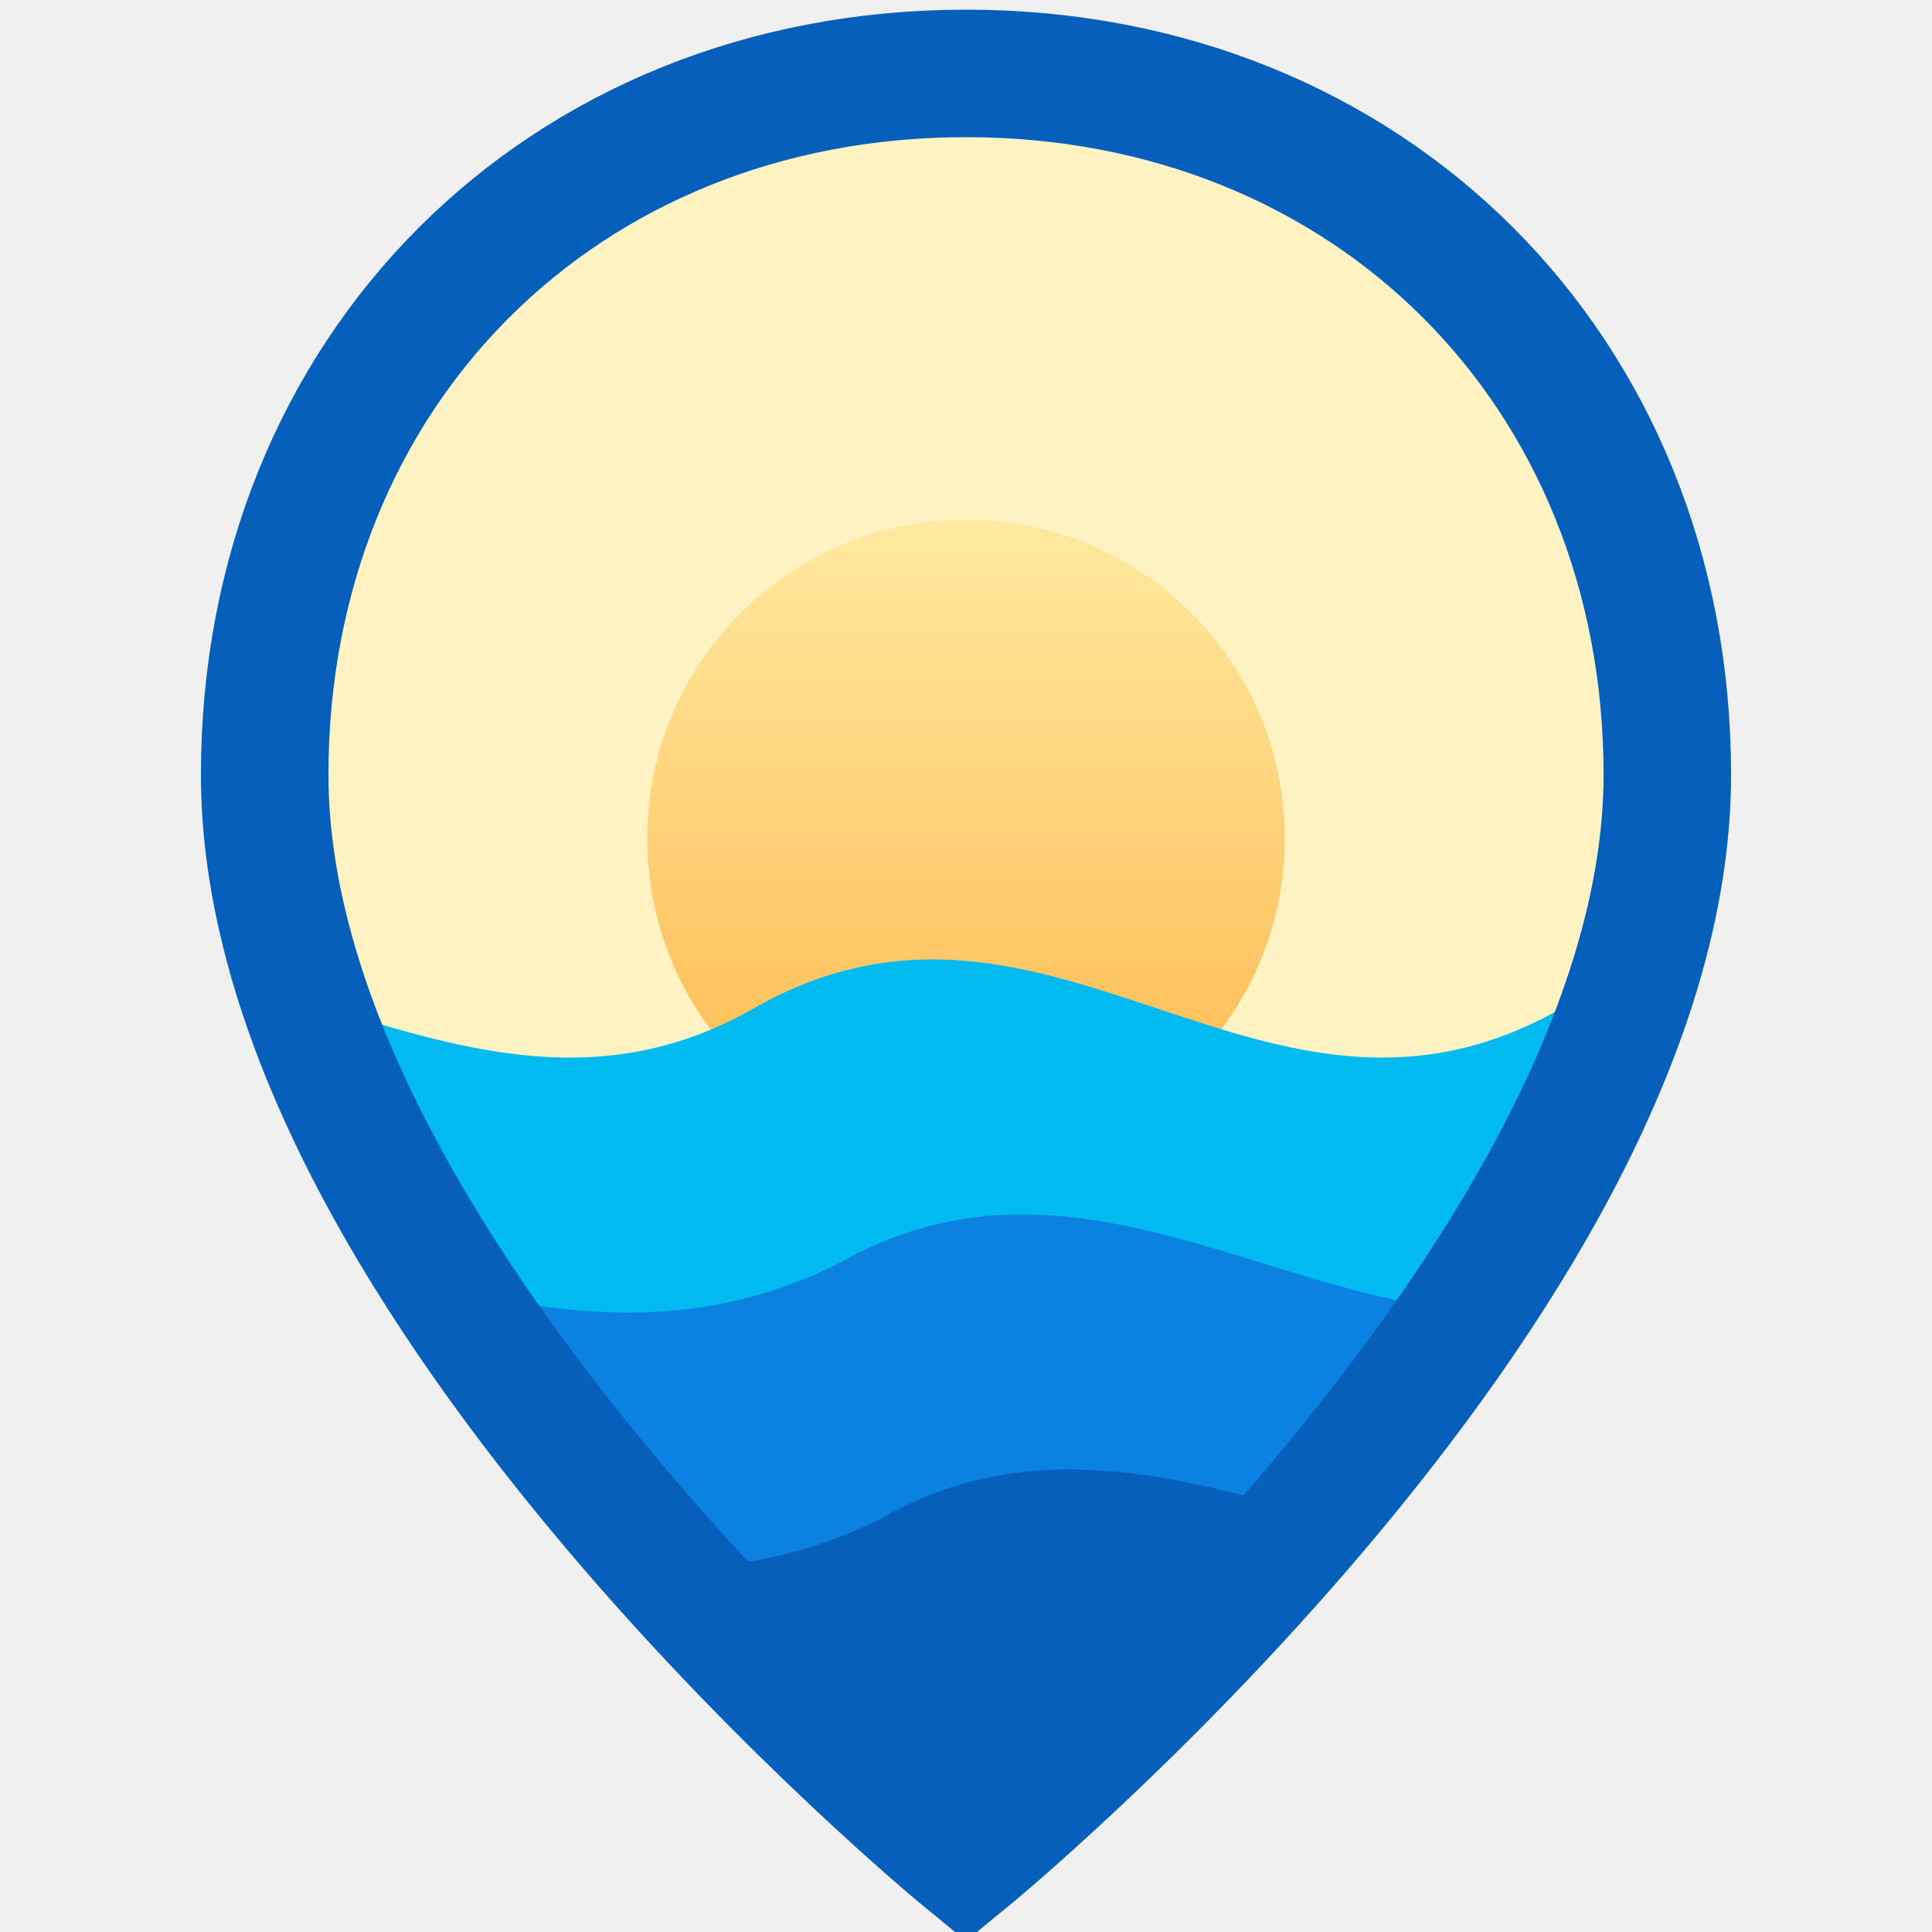
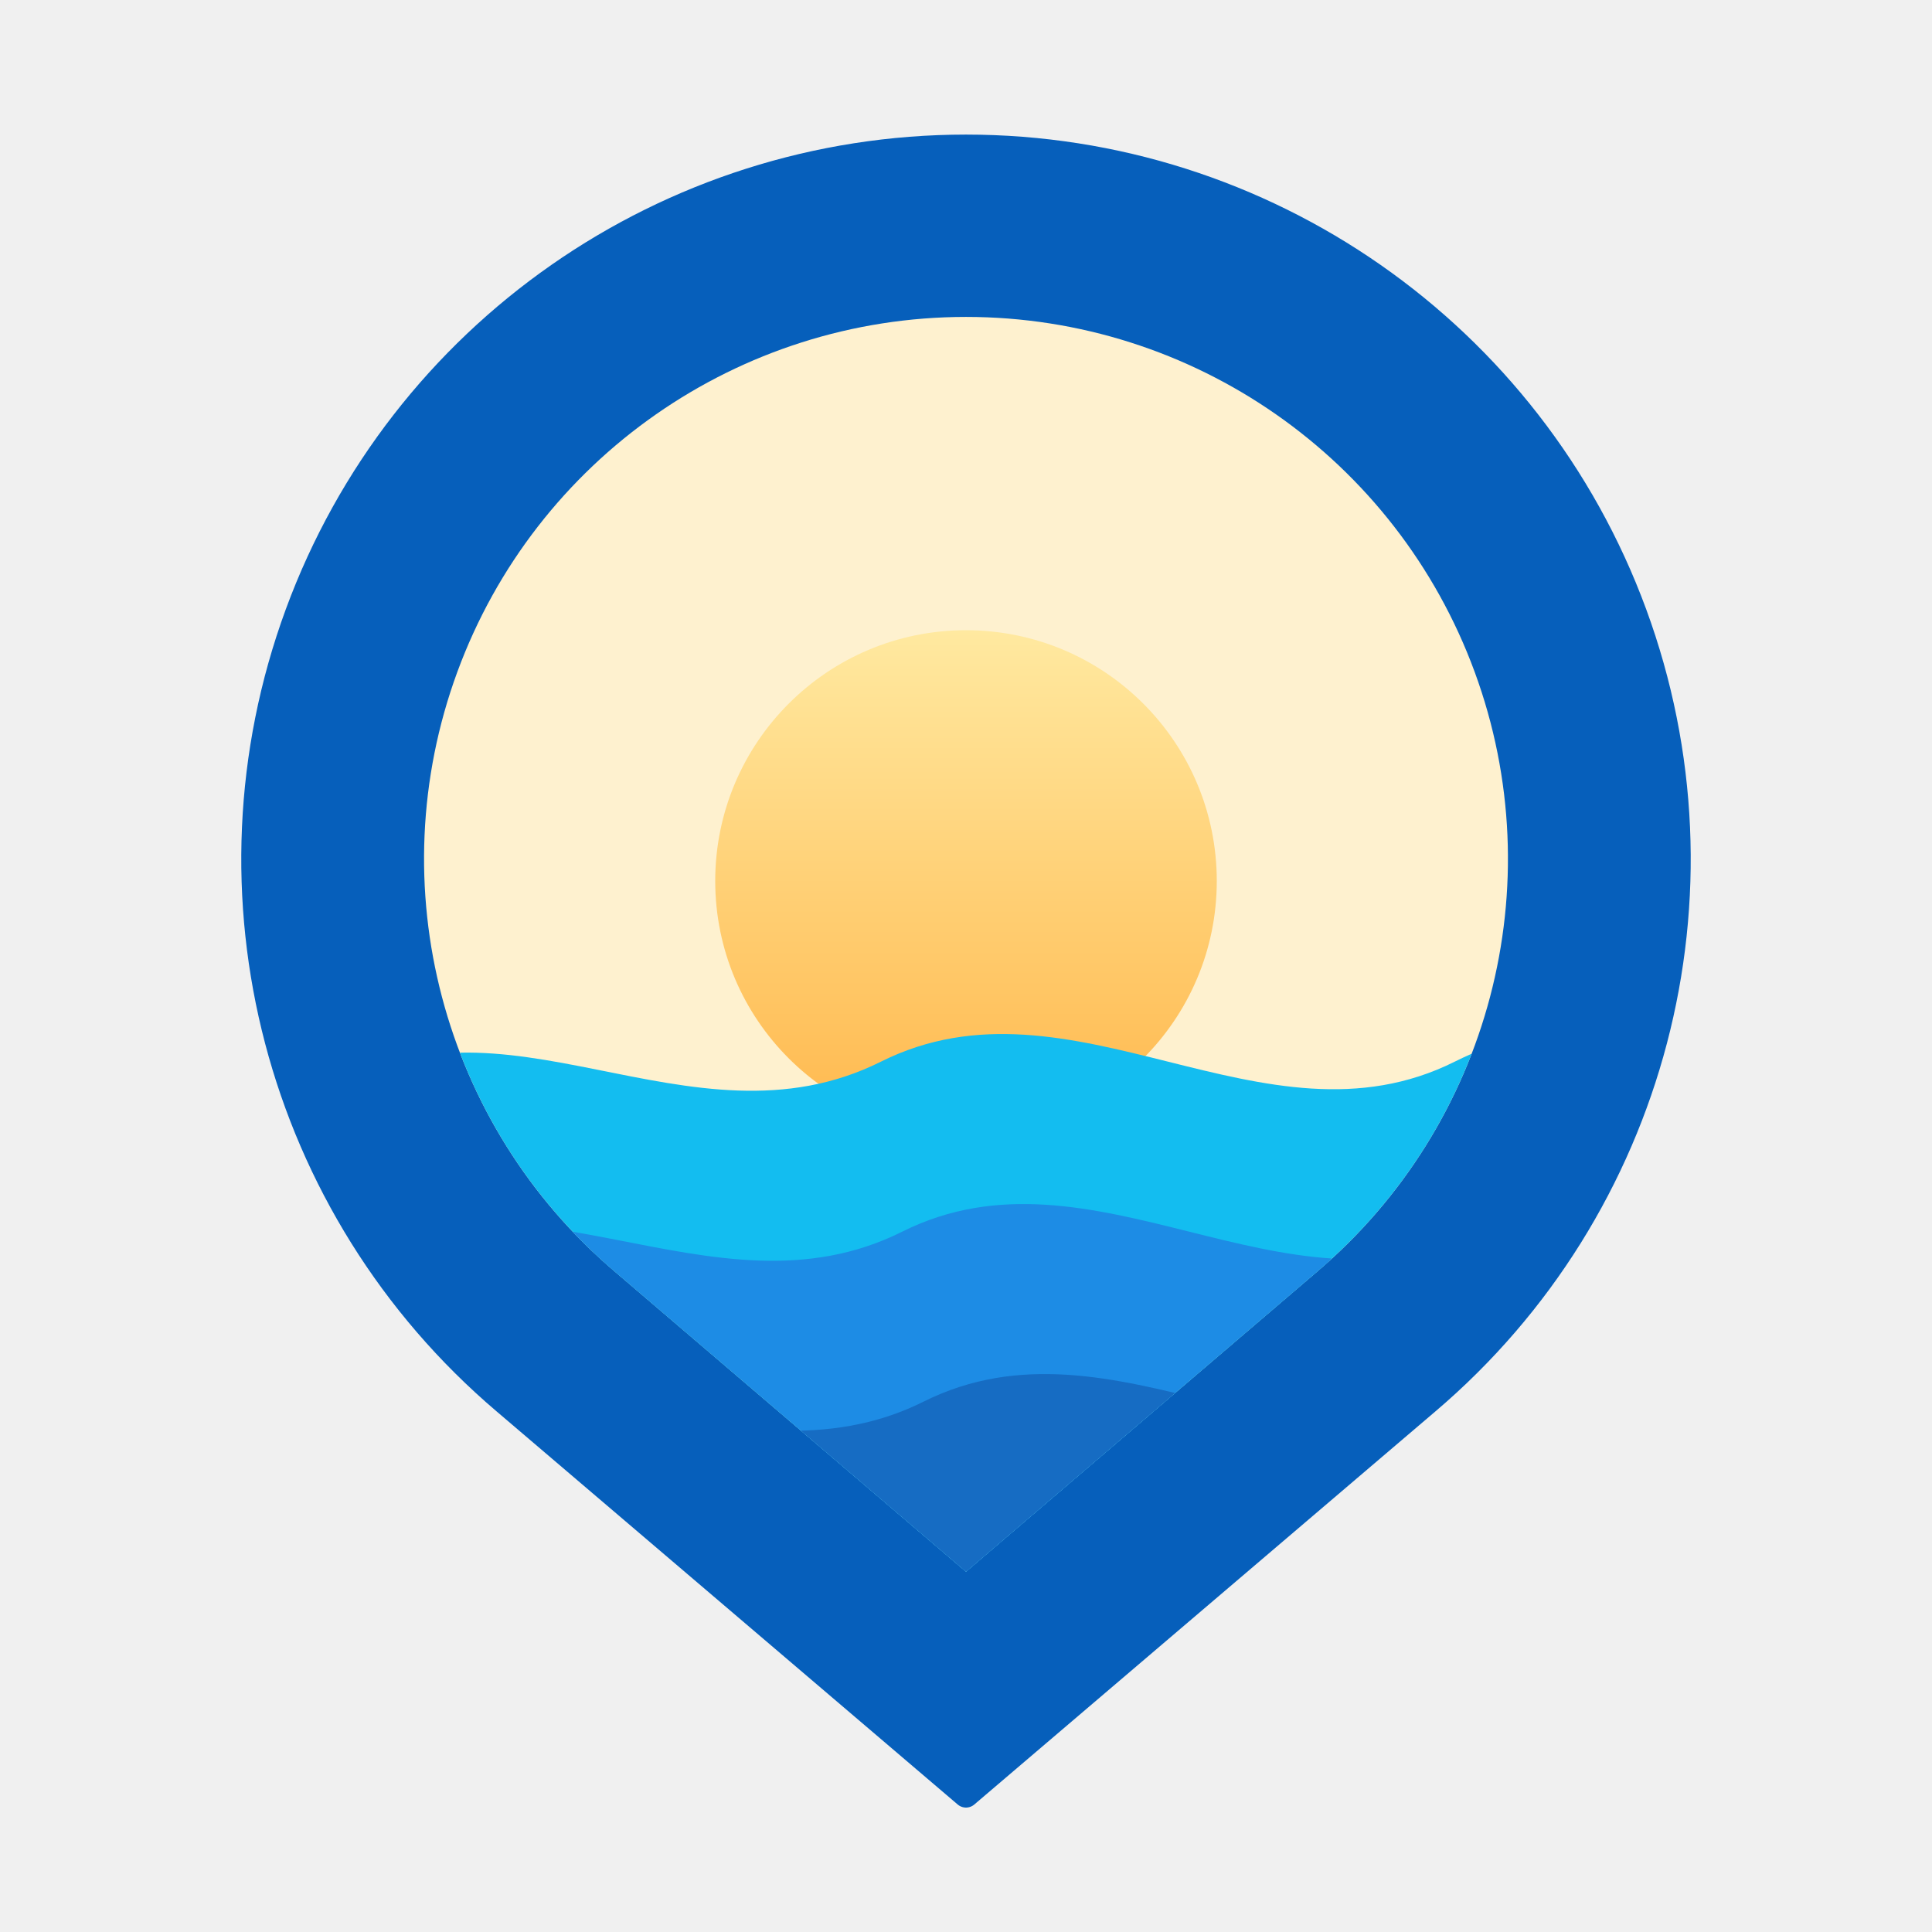
<svg xmlns="http://www.w3.org/2000/svg" width="64" height="64" viewBox="0 0 100 100">
  <defs>
    <linearGradient id="bg" x1="0" y1="0" x2="1" y2="1">
      <stop offset="0" stop-color="#065FBB" />
      <stop offset=".55" stop-color="#0B81E1" />
      <stop offset="1" stop-color="#01BAEF" />
    </linearGradient>
    <radialGradient id="sunglow" cx=".85" cy=".95" r=".6">
      <stop offset="0" stop-color="#FFE08A" />
      <stop offset=".35" stop-color="#FFD66B" stop-opacity=".75" />
      <stop offset="1" stop-color="#FFD66B" stop-opacity="0" />
    </radialGradient>
    <linearGradient id="sun" x1="0" y1="0" x2="0" y2="1">
      <stop offset="0" stop-color="#FFE9A0" />
      <stop offset="1" stop-color="#FFB84D" />
    </linearGradient>
    <clipPath id="pinclip">
-       <path d="M50,8 C31,8 17,22 17,41 C17,65 50,92 50,92 C50,92 83,65 83,41 C83,22 69,8 50,8 Z" />
+       <path d="M33.5,64.4 A25.5,25.5 0 1 1 66.5,64.4 L50,78.5 Z" />
    </clipPath>
  </defs>
-   <style>@media (prefers-color-scheme: dark){.lis{stroke:#fff}}</style>
+   <style>@media (prefers-color-scheme: dark){.lis{fill:#fff;stroke:#fff}}</style>
  <g transform="translate(50 50) scale(1.1) translate(-50 -50)">
+     <path d="M28.3,70.5 A33.5,33.5 0 1 1 71.7,70.5 L50,89 Z" fill="#065FBB" class="lis" stroke="#065FBB" stroke-width="1.2" stroke-linejoin="round" />
    <g clip-path="url(#pinclip)">
-       <rect x="0" y="0" width="100" height="100" fill="#FFF3C4" />
-       <circle cx="50" cy="44" r="15" fill="url(#sun)" />
-       <path d="M0,52 C14,44 26,60 40,52 C54,44 64,60 78,52 C88,46 96,50 100,52 L100,100 L0,100 Z" fill="#01BAEF" />
-       <path d="M0,64 C14,56 28,72 44,64 C58,56 70,72 84,64 C92,60 97,62 100,64 L100,100 L0,100 Z" fill="#0B81E1" />
-       <path d="M0,76 C16,68 30,84 46,76 C60,68 74,84 88,76 L100,76 L100,100 L0,100 Z" fill="#065FBB" />
+       <rect x="0" y="0" width="100" height="100" fill="#FEF1CF" />
+       <circle cx="50" cy="46" r="11.8" fill="url(#sun)" />
+       <path d="M20,56 C28,50.5 37,59 46,54.5 C55,50 64,59 73,54.5 C77,52.5 80,53 82,54 V100 H20 Z" fill="#13BDF0" />
+       <path d="M20,64 C29,58.5 38,67 47,62.5 C56,58 65,67 74,62.5 C77,61 80,61.5 82,62 V100 H20 Z" fill="#1D8CE5" />
+       <path d="M20,72 C29,66.5 39,75 48,70.5 C57,66 66,75 75,70.5 C78,69 80,69.5 82,70 V100 H20 Z" fill="#166CC3" />
    </g>
-     <path d="M50,8 C31,8 17,22 17,41 C17,65 50,92 50,92 C50,92 83,65 83,41 C83,22 69,8 50,8 Z" fill="none" class="lis" stroke="#065FBB" stroke-width="6" />
  </g>
</svg>
